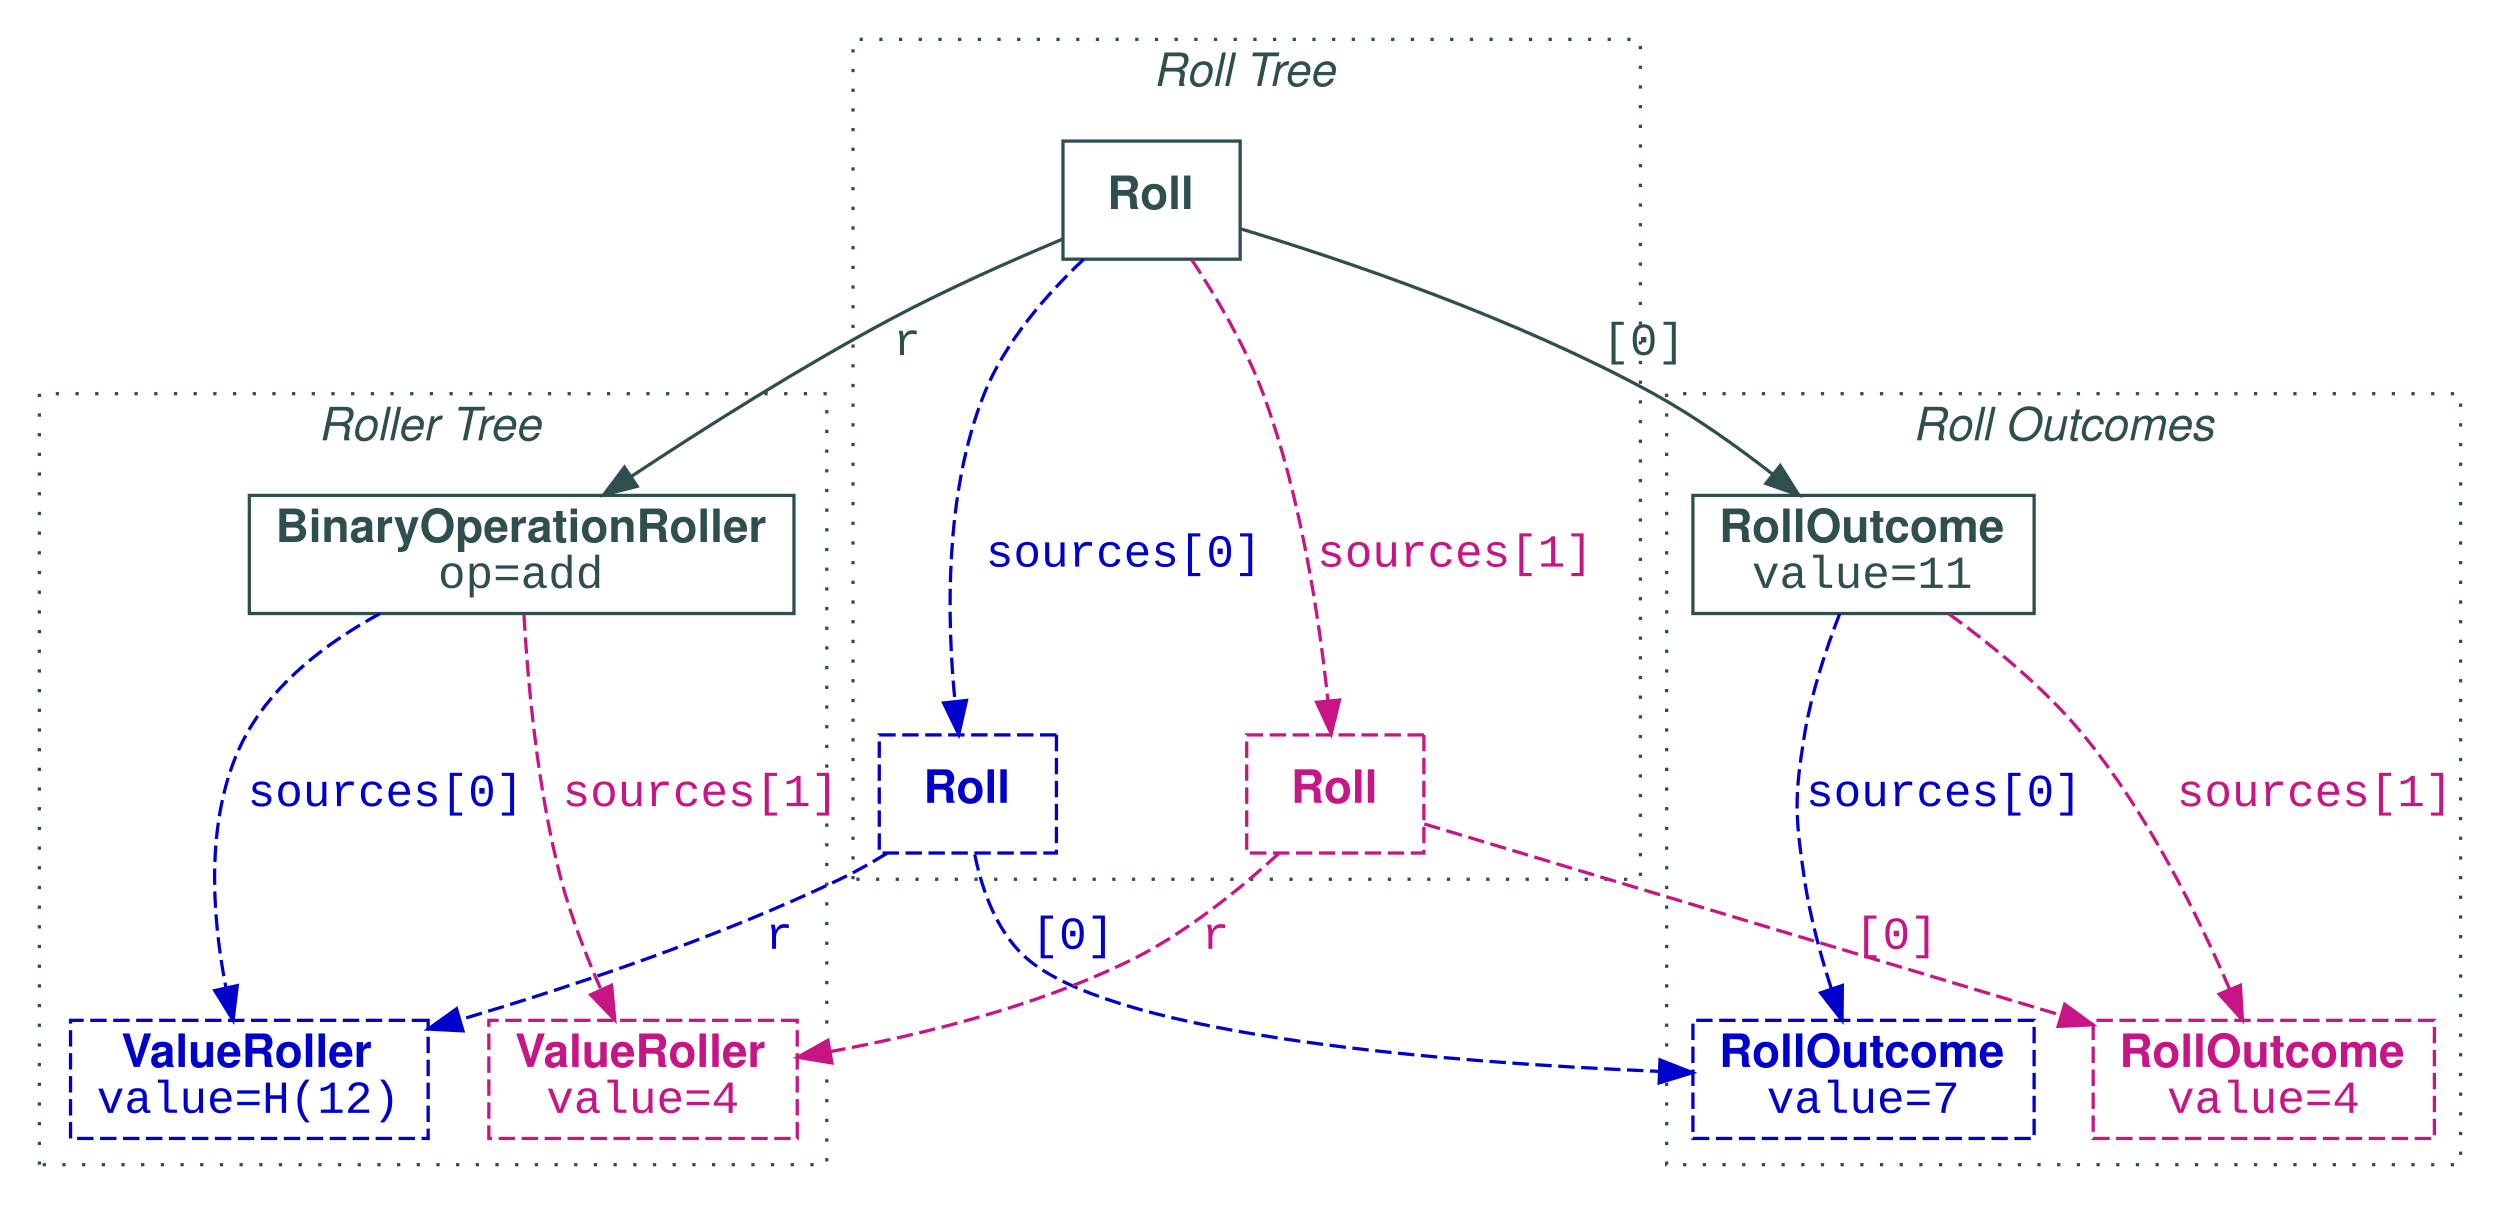
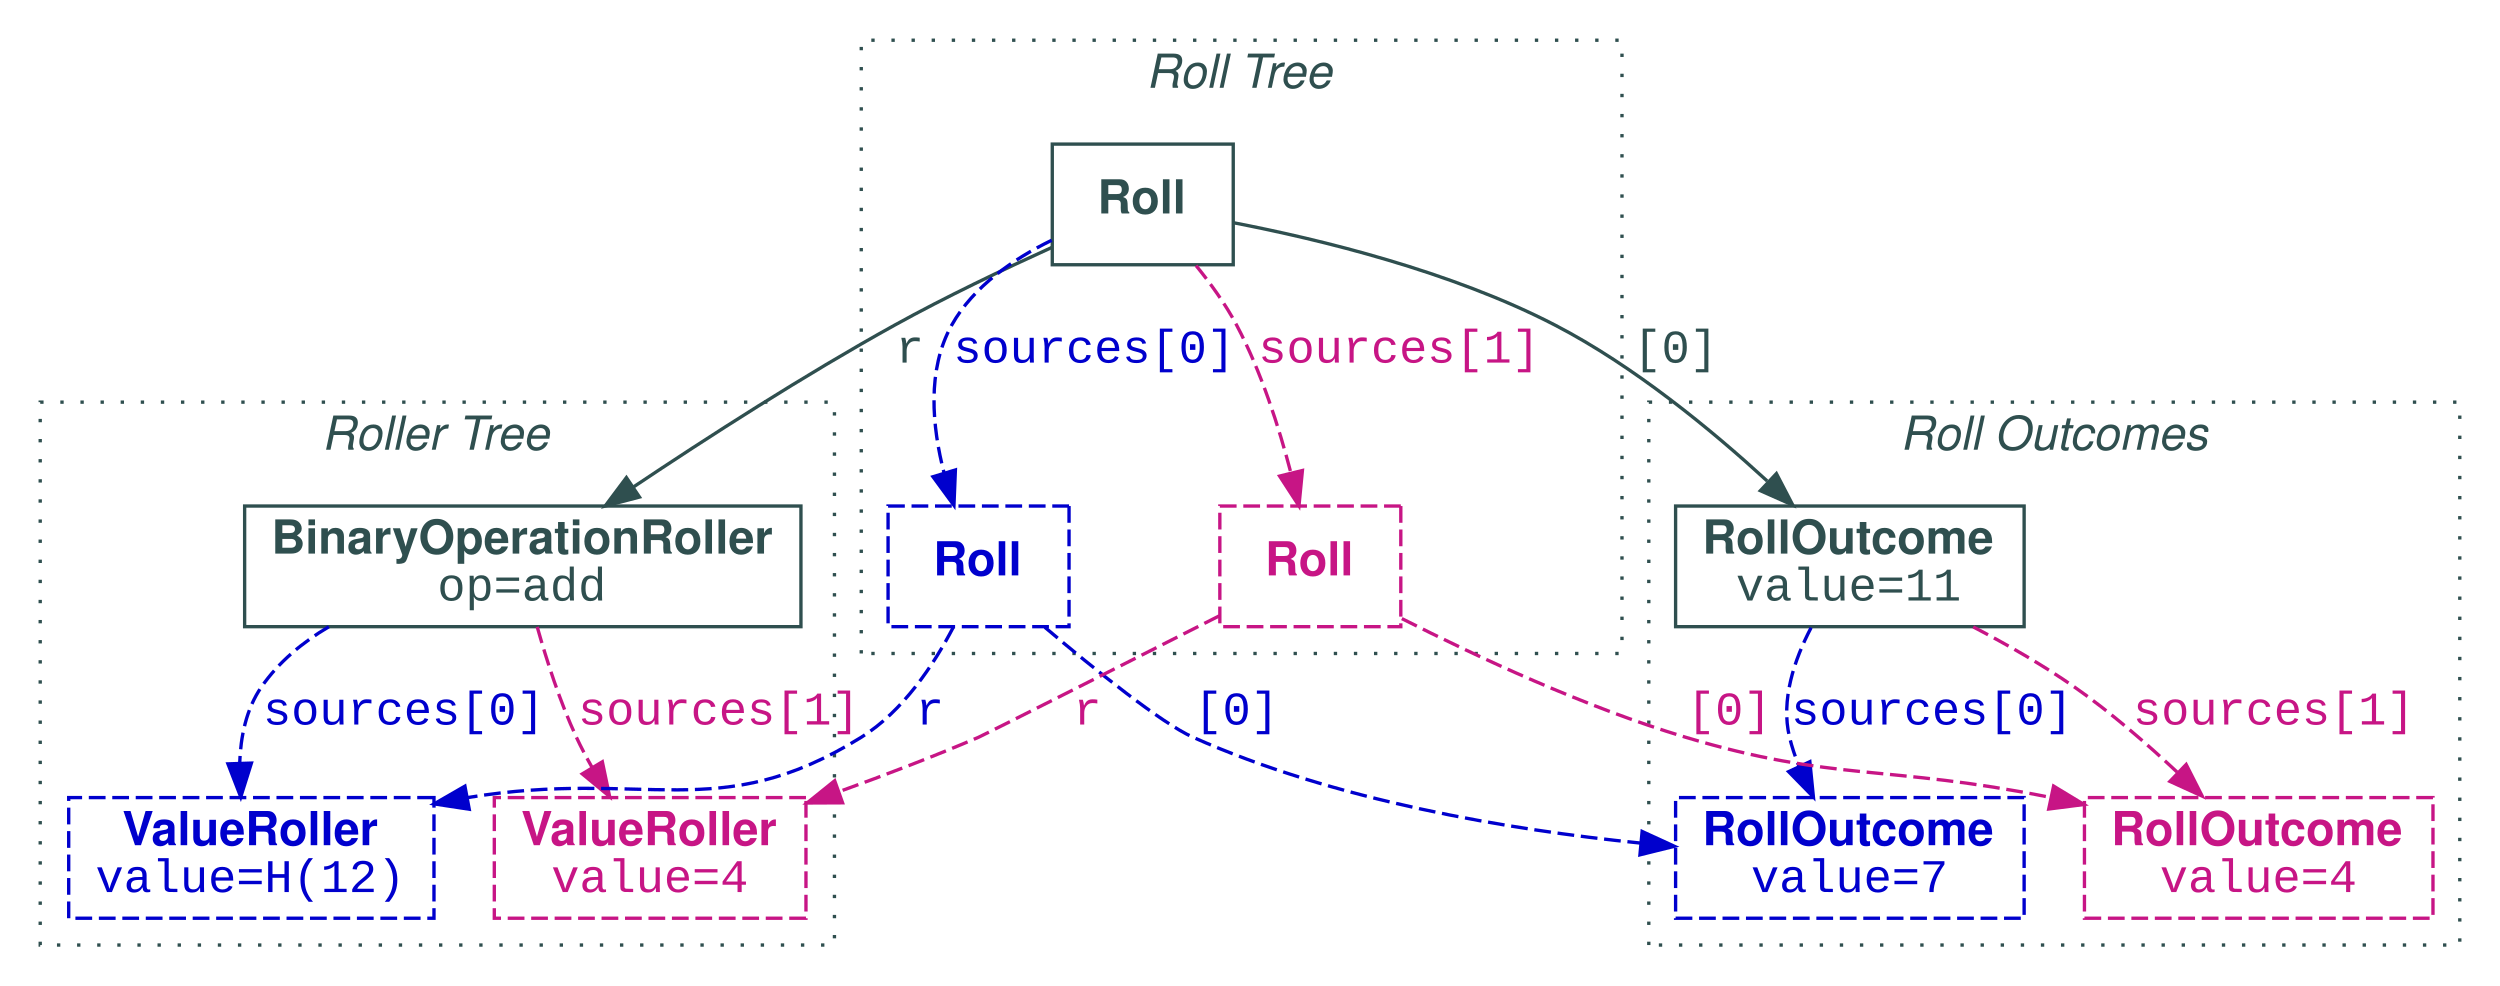
- <svg xmlns="http://www.w3.org/2000/svg" width="762pt" height="367pt" viewBox="0.00 0.00 762.00 367.00">
-   <g id="graph0" class="graph" transform="scale(1 1) rotate(0) translate(4 363)">
+ <svg xmlns="http://www.w3.org/2000/svg" width="746pt" height="294pt" viewBox="0.00 0.00 746.00 294.00">
+   <g id="graph0" class="graph" transform="scale(1 1) rotate(0) translate(4 290)">
    <g id="clust1" class="cluster">
-       <polygon fill="transparent" stroke="DarkSlateGray" stroke-dasharray="1,5" points="256,-95 256,-351 496,-351 496,-95 256,-95" />
-       <text text-anchor="start" x="347.5" y="-336.8" font-family="Helvetica,sans-Serif" font-style="italic" font-size="14.00" fill="DarkSlateGray">Roll Tree</text>
+       <polygon fill="transparent" stroke="DarkSlateGray" stroke-dasharray="1,5" points="253,-95 253,-278 480,-278 480,-95 253,-95" />
+       <text text-anchor="start" x="338" y="-263.8" font-family="Helvetica,sans-Serif" font-style="italic" font-size="14.00" fill="DarkSlateGray">Roll Tree</text>
    </g>
    <g id="clust2" class="cluster">
-       <polygon fill="transparent" stroke="DarkSlateGray" stroke-dasharray="1,5" points="8,-8 8,-243 248,-243 248,-8 8,-8" />
-       <text text-anchor="start" x="93" y="-228.8" font-family="Helvetica,sans-Serif" font-style="italic" font-size="14.00" fill="DarkSlateGray">Roller Tree</text>
+       <polygon fill="transparent" stroke="DarkSlateGray" stroke-dasharray="1,5" points="8,-8 8,-170 245,-170 245,-8 8,-8" />
+       <text text-anchor="start" x="92" y="-155.8" font-family="Helvetica,sans-Serif" font-style="italic" font-size="14.00" fill="DarkSlateGray">Roller Tree</text>
    </g>
    <g id="clust3" class="cluster">
-       <polygon fill="transparent" stroke="DarkSlateGray" stroke-dasharray="1,5" points="504,-8 504,-243 746,-243 746,-8 504,-8" />
-       <text text-anchor="start" x="579" y="-228.8" font-family="Helvetica,sans-Serif" font-style="italic" font-size="14.00" fill="DarkSlateGray">Roll Outcomes</text>
+       <polygon fill="transparent" stroke="DarkSlateGray" stroke-dasharray="1,5" points="488,-8 488,-170 730,-170 730,-8 488,-8" />
+       <text text-anchor="start" x="563" y="-155.8" font-family="Helvetica,sans-Serif" font-style="italic" font-size="14.00" fill="DarkSlateGray">Roll Outcomes</text>
    </g>
    <g id="node1" class="node">
-       <polygon fill="none" stroke="DarkSlateGray" points="374,-320 320,-320 320,-284 374,-284 374,-320" />
-       <text text-anchor="start" x="333.5" y="-299.3" font-family="Helvetica,sans-Serif" font-weight="bold" font-size="14.00" fill="DarkSlateGray">Roll</text>
+       <polygon fill="none" stroke="DarkSlateGray" points="364,-247 310,-247 310,-211 364,-211 364,-247" />
+       <text text-anchor="start" x="323.5" y="-226.3" font-family="Helvetica,sans-Serif" font-weight="bold" font-size="14.00" fill="DarkSlateGray">Roll</text>
    </g>
    <g id="node2" class="node">
-       <polygon fill="none" stroke="DarkSlateGray" points="238,-212 72,-212 72,-176 238,-176 238,-212" />
-       <text text-anchor="start" x="80" y="-197.8" font-family="Helvetica,sans-Serif" font-weight="bold" font-size="14.00" fill="DarkSlateGray">BinaryOperationRoller</text>
-       <text text-anchor="start" x="129.5" y="-183.8" font-family="Courier New" font-size="14.00" fill="DarkSlateGray">op=add</text>
+       <polygon fill="none" stroke="DarkSlateGray" points="235,-139 69,-139 69,-103 235,-103 235,-139" />
+       <text text-anchor="start" x="77" y="-124.8" font-family="Helvetica,sans-Serif" font-weight="bold" font-size="14.00" fill="DarkSlateGray">BinaryOperationRoller</text>
+       <text text-anchor="start" x="126.5" y="-110.8" font-family="Courier New" font-size="14.00" fill="DarkSlateGray">op=add</text>
    </g>
    <g id="edge1" class="edge">
-       <path fill="none" stroke="DarkSlateGray" d="M319.85,-290.11C304.39,-283.63 284.82,-274.95 268,-266 240.37,-251.3 210.44,-232.35 188.33,-217.72" />
-       <polygon fill="DarkSlateGray" stroke="DarkSlateGray" points="190.22,-214.78 179.96,-212.14 186.34,-220.6 190.22,-214.78" />
-       <text text-anchor="middle" x="272.5" y="-254.8" font-family="Courier New" font-size="14.00" fill="DarkSlateGray">r</text>
+       <path fill="none" stroke="DarkSlateGray" d="M309.87,-216.17C295.69,-209.74 278.17,-201.39 263,-193 236.08,-178.11 206.82,-159.27 185.1,-144.74" />
+       <polygon fill="DarkSlateGray" stroke="DarkSlateGray" points="186.82,-141.68 176.57,-139 182.92,-147.49 186.82,-141.68" />
+       <text text-anchor="middle" x="267.5" y="-181.8" font-family="Courier New" font-size="14.00" fill="DarkSlateGray">r</text>
    </g>
    <g id="node3" class="node">
-       <polygon fill="none" stroke="DarkSlateGray" points="616,-212 512,-212 512,-176 616,-176 616,-212" />
-       <text text-anchor="start" x="520" y="-197.8" font-family="Helvetica,sans-Serif" font-weight="bold" font-size="14.00" fill="DarkSlateGray">RollOutcome</text>
-       <text text-anchor="start" x="530" y="-183.8" font-family="Courier New" font-size="14.00" fill="DarkSlateGray">value=11</text>
+       <polygon fill="none" stroke="DarkSlateGray" points="600,-139 496,-139 496,-103 600,-103 600,-139" />
+       <text text-anchor="start" x="504" y="-124.8" font-family="Helvetica,sans-Serif" font-weight="bold" font-size="14.00" fill="DarkSlateGray">RollOutcome</text>
+       <text text-anchor="start" x="514" y="-110.8" font-family="Courier New" font-size="14.00" fill="DarkSlateGray">value=11</text>
    </g>
    <g id="edge2" class="edge">
-       <path fill="none" stroke="DarkSlateGray" d="M374.27,-293.22C405.68,-283.69 458.31,-265.93 500,-243 512.61,-236.07 525.49,-226.88 536.36,-218.41" />
-       <polygon fill="DarkSlateGray" stroke="DarkSlateGray" points="538.62,-221.09 544.25,-212.11 534.25,-215.62 538.62,-221.09" />
-       <text text-anchor="middle" x="497" y="-254.8" font-family="Courier New" font-size="14.00" fill="DarkSlateGray">[0]</text>
+       <path fill="none" stroke="DarkSlateGray" d="M364.07,-223.54C389.8,-218.57 429.05,-209.04 460,-193 483.52,-180.82 506.69,-161.75 523.35,-146.45" />
+       <polygon fill="DarkSlateGray" stroke="DarkSlateGray" points="526.08,-148.68 530.97,-139.28 521.29,-143.58 526.08,-148.68" />
+       <text text-anchor="middle" x="496" y="-181.8" font-family="Courier New" font-size="14.00" fill="DarkSlateGray">[0]</text>
    </g>
    <g id="node4" class="node">
-       <polygon fill="none" stroke="MediumBlue" stroke-dasharray="5,2" points="318,-139 264,-139 264,-103 318,-103 318,-139" />
-       <text text-anchor="start" x="277.5" y="-118.3" font-family="Helvetica,sans-Serif" font-weight="bold" font-size="14.00" fill="MediumBlue">Roll</text>
+       <polygon fill="none" stroke="MediumBlue" stroke-dasharray="5,2" points="315,-139 261,-139 261,-103 315,-103 315,-139" />
+       <text text-anchor="start" x="274.5" y="-118.3" font-family="Helvetica,sans-Serif" font-weight="bold" font-size="14.00" fill="MediumBlue">Roll</text>
    </g>
    <g id="edge7" class="edge">
-       <path fill="none" stroke="MediumBlue" stroke-dasharray="5,2" d="M326.29,-283.95C315.14,-273.43 302.39,-258.93 296,-243 283.81,-212.61 284.61,-174.41 287.09,-149.15" />
-       <polygon fill="MediumBlue" stroke="MediumBlue" points="290.58,-149.51 288.23,-139.18 283.62,-148.72 290.58,-149.51" />
-       <text text-anchor="middle" x="338.5" y="-190.3" font-family="Courier New" font-size="14.00" fill="MediumBlue">sources[0]</text>
+       <path fill="none" stroke="MediumBlue" stroke-dasharray="5,2" d="M309.81,-218.3C298.47,-212.76 286.46,-204.55 280,-193 272.54,-179.67 274.11,-162.74 277.74,-148.76" />
+       <polygon fill="MediumBlue" stroke="MediumBlue" points="281.09,-149.77 280.66,-139.19 274.4,-147.74 281.09,-149.77" />
+       <text text-anchor="middle" x="322.5" y="-181.8" font-family="Courier New" font-size="14.00" fill="MediumBlue">sources[0]</text>
    </g>
    <g id="node7" class="node">
-       <polygon fill="none" stroke="MediumVioletRed" stroke-dasharray="5,2" points="430,-139 376,-139 376,-103 430,-103 430,-139" />
-       <text text-anchor="start" x="389.5" y="-118.3" font-family="Helvetica,sans-Serif" font-weight="bold" font-size="14.00" fill="MediumVioletRed">Roll</text>
+       <polygon fill="none" stroke="MediumVioletRed" stroke-dasharray="5,2" points="414,-139 360,-139 360,-103 414,-103 414,-139" />
+       <text text-anchor="start" x="373.5" y="-118.3" font-family="Helvetica,sans-Serif" font-weight="bold" font-size="14.00" fill="MediumVioletRed">Roll</text>
    </g>
    <g id="edge8" class="edge">
-       <path fill="none" stroke="MediumVioletRed" stroke-dasharray="5,2" d="M359.27,-283.78C366.64,-272.64 375.6,-257.56 381,-243 392.44,-212.13 398.08,-174.56 400.76,-149.55" />
-       <polygon fill="MediumVioletRed" stroke="MediumVioletRed" points="404.27,-149.63 401.76,-139.33 397.3,-148.94 404.27,-149.63" />
-       <text text-anchor="middle" x="439.5" y="-190.3" font-family="Courier New" font-size="14.00" fill="MediumVioletRed">sources[1]</text>
+       <path fill="none" stroke="MediumVioletRed" stroke-dasharray="5,2" d="M352.91,-210.74C357.28,-205.35 361.72,-199.19 365,-193 372.32,-179.19 377.64,-162.55 381.21,-148.86" />
+       <polygon fill="MediumVioletRed" stroke="MediumVioletRed" points="384.64,-149.6 383.61,-139.05 377.83,-147.94 384.64,-149.6" />
+       <text text-anchor="middle" x="413.5" y="-181.8" font-family="Courier New" font-size="14.00" fill="MediumVioletRed">sources[1]</text>
    </g>
    <g id="node5" class="node">
-       <polygon fill="none" stroke="MediumBlue" stroke-dasharray="5,2" points="126.5,-52 17.5,-52 17.5,-16 126.5,-16 126.5,-52" />
-       <text text-anchor="start" x="33" y="-37.8" font-family="Helvetica,sans-Serif" font-weight="bold" font-size="14.00" fill="MediumBlue">ValueRoller</text>
-       <text text-anchor="start" x="25.5" y="-23.8" font-family="Courier New" font-size="14.00" fill="MediumBlue">value=H(12)</text>
+       <polygon fill="none" stroke="MediumBlue" stroke-dasharray="5,2" points="125.5,-52 16.5,-52 16.5,-16 125.5,-16 125.5,-52" />
+       <text text-anchor="start" x="32.5" y="-37.8" font-family="Helvetica,sans-Serif" font-weight="bold" font-size="14.00" fill="MediumBlue">ValueRoller</text>
+       <text text-anchor="start" x="24.5" y="-23.8" font-family="Courier New" font-size="14.00" fill="MediumBlue">value=H(12)</text>
    </g>
    <g id="edge9" class="edge">
-       <path fill="none" stroke="MediumBlue" stroke-dasharray="5,2" d="M111.79,-175.96C96.02,-167.39 79.89,-155.28 71,-139 58.14,-115.44 60.55,-84.17 64.84,-62.09" />
-       <polygon fill="MediumBlue" stroke="MediumBlue" points="68.31,-62.58 67.03,-52.06 61.47,-61.08 68.31,-62.58" />
-       <text text-anchor="middle" x="113.5" y="-117.3" font-family="Courier New" font-size="14.00" fill="MediumBlue">sources[0]</text>
+       <path fill="none" stroke="MediumBlue" stroke-dasharray="5,2" d="M94.13,-102.98C86.27,-98.34 79.15,-92.45 74,-85 69.46,-78.43 67.79,-70.15 67.52,-62.22" />
+       <polygon fill="MediumBlue" stroke="MediumBlue" points="71.02,-62.29 67.84,-52.18 64.02,-62.06 71.02,-62.29" />
+       <text text-anchor="middle" x="116.5" y="-73.8" font-family="Courier New" font-size="14.00" fill="MediumBlue">sources[0]</text>
    </g>
    <g id="node8" class="node">
-       <polygon fill="none" stroke="MediumVioletRed" stroke-dasharray="5,2" points="239,-52 145,-52 145,-16 239,-16 239,-52" />
-       <text text-anchor="start" x="153" y="-37.8" font-family="Helvetica,sans-Serif" font-weight="bold" font-size="14.00" fill="MediumVioletRed">ValueRoller</text>
-       <text text-anchor="start" x="162.5" y="-23.8" font-family="Courier New" font-size="14.00" fill="MediumVioletRed">value=4</text>
+       <polygon fill="none" stroke="MediumVioletRed" stroke-dasharray="5,2" points="236.5,-52 143.5,-52 143.5,-16 236.5,-16 236.5,-52" />
+       <text text-anchor="start" x="151.5" y="-37.8" font-family="Helvetica,sans-Serif" font-weight="bold" font-size="14.00" fill="MediumVioletRed">ValueRoller</text>
+       <text text-anchor="start" x="160.5" y="-23.8" font-family="Courier New" font-size="14.00" fill="MediumVioletRed">value=4</text>
    </g>
    <g id="edge10" class="edge">
-       <path fill="none" stroke="MediumVioletRed" stroke-dasharray="5,2" d="M155.69,-175.74C156.81,-155.95 159.69,-122.68 167,-95 169.99,-83.67 174.67,-71.66 179.17,-61.39" />
-       <polygon fill="MediumVioletRed" stroke="MediumVioletRed" points="182.42,-62.7 183.38,-52.15 176.05,-59.8 182.42,-62.7" />
-       <text text-anchor="middle" x="209.5" y="-117.3" font-family="Courier New" font-size="14.00" fill="MediumVioletRed">sources[1]</text>
+       <path fill="none" stroke="MediumVioletRed" stroke-dasharray="5,2" d="M156.31,-102.93C159.08,-93.08 163.08,-80.58 168,-70 169.39,-67.01 171,-63.96 172.69,-60.97" />
+       <polygon fill="MediumVioletRed" stroke="MediumVioletRed" points="175.74,-62.69 177.91,-52.32 169.75,-59.07 175.74,-62.69" />
+       <text text-anchor="middle" x="210.5" y="-73.8" font-family="Courier New" font-size="14.00" fill="MediumVioletRed">sources[1]</text>
    </g>
    <g id="node6" class="node">
-       <polygon fill="none" stroke="MediumBlue" stroke-dasharray="5,2" points="616,-52 512,-52 512,-16 616,-16 616,-52" />
-       <text text-anchor="start" x="520" y="-37.8" font-family="Helvetica,sans-Serif" font-weight="bold" font-size="14.00" fill="MediumBlue">RollOutcome</text>
-       <text text-anchor="start" x="534.5" y="-23.8" font-family="Courier New" font-size="14.00" fill="MediumBlue">value=7</text>
+       <polygon fill="none" stroke="MediumBlue" stroke-dasharray="5,2" points="600,-52 496,-52 496,-16 600,-16 600,-52" />
+       <text text-anchor="start" x="504" y="-37.8" font-family="Helvetica,sans-Serif" font-weight="bold" font-size="14.00" fill="MediumBlue">RollOutcome</text>
+       <text text-anchor="start" x="518.5" y="-23.8" font-family="Courier New" font-size="14.00" fill="MediumBlue">value=7</text>
    </g>
    <g id="edge11" class="edge">
-       <path fill="none" stroke="MediumBlue" stroke-dasharray="5,2" d="M556.71,-175.85C552.67,-165.41 548.06,-151.68 546,-139 542.87,-119.7 543.16,-114.35 546,-95 547.63,-83.86 550.89,-71.92 554.19,-61.65" />
-       <polygon fill="MediumBlue" stroke="MediumBlue" points="557.55,-62.62 557.44,-52.03 550.92,-60.38 557.55,-62.62" />
-       <text text-anchor="middle" x="588.5" y="-117.3" font-family="Courier New" font-size="14.00" fill="MediumBlue">sources[0]</text>
+       <path fill="none" stroke="MediumBlue" stroke-dasharray="5,2" d="M536.43,-102.7C531.45,-93.2 527.31,-81.12 530,-70 530.69,-67.14 531.66,-64.24 532.8,-61.41" />
+       <polygon fill="MediumBlue" stroke="MediumBlue" points="536.06,-62.71 537.12,-52.17 529.72,-59.74 536.06,-62.71" />
+       <text text-anchor="middle" x="572.5" y="-73.8" font-family="Courier New" font-size="14.00" fill="MediumBlue">sources[0]</text>
    </g>
    <g id="node9" class="node">
-       <polygon fill="none" stroke="MediumVioletRed" stroke-dasharray="5,2" points="738,-52 634,-52 634,-16 738,-16 738,-52" />
-       <text text-anchor="start" x="642" y="-37.8" font-family="Helvetica,sans-Serif" font-weight="bold" font-size="14.00" fill="MediumVioletRed">RollOutcome</text>
-       <text text-anchor="start" x="656.5" y="-23.8" font-family="Courier New" font-size="14.00" fill="MediumVioletRed">value=4</text>
+       <polygon fill="none" stroke="MediumVioletRed" stroke-dasharray="5,2" points="722,-52 618,-52 618,-16 722,-16 722,-52" />
+       <text text-anchor="start" x="626" y="-37.8" font-family="Helvetica,sans-Serif" font-weight="bold" font-size="14.00" fill="MediumVioletRed">RollOutcome</text>
+       <text text-anchor="start" x="640.5" y="-23.8" font-family="Courier New" font-size="14.00" fill="MediumVioletRed">value=4</text>
    </g>
    <g id="edge12" class="edge">
-       <path fill="none" stroke="MediumVioletRed" stroke-dasharray="5,2" d="M590,-175.9C603.39,-166.2 619.31,-153.18 631,-139 650.49,-115.36 666.03,-83.71 675.55,-61.56" />
-       <polygon fill="MediumVioletRed" stroke="MediumVioletRed" points="678.87,-62.69 679.49,-52.11 672.41,-59.99 678.87,-62.69" />
-       <text text-anchor="middle" x="701.5" y="-117.3" font-family="Courier New" font-size="14.00" fill="MediumVioletRed">sources[1]</text>
+       <path fill="none" stroke="MediumVioletRed" stroke-dasharray="5,2" d="M584.81,-102.93C594.9,-97.67 605.64,-91.54 615,-85 625.75,-77.5 636.62,-68.08 645.83,-59.44" />
+       <polygon fill="MediumVioletRed" stroke="MediumVioletRed" points="648.35,-61.88 653.14,-52.43 643.5,-56.83 648.35,-61.88" />
+       <text text-anchor="middle" x="674.5" y="-73.8" font-family="Courier New" font-size="14.00" fill="MediumVioletRed">sources[1]</text>
    </g>
    <g id="edge3" class="edge">
-       <path fill="none" stroke="MediumBlue" stroke-dasharray="5,2" d="M266.35,-102.91C261.7,-100.06 256.79,-97.29 252,-95 214.92,-77.28 171.23,-62.58 136.17,-52.16" />
-       <polygon fill="MediumBlue" stroke="MediumBlue" points="137.11,-48.79 126.53,-49.34 135.14,-55.51 137.11,-48.79" />
-       <text text-anchor="middle" x="233.5" y="-73.8" font-family="Courier New" font-size="14.00" fill="MediumBlue">r</text>
+       <path fill="none" stroke="MediumBlue" stroke-dasharray="5,2" d="M280.47,-102.84C274.63,-91.63 265.43,-77.71 253,-70 210.12,-43.41 188.83,-60.74 135.51,-52" />
+       <polygon fill="MediumBlue" stroke="MediumBlue" points="136.02,-48.53 125.54,-50.12 134.73,-55.41 136.02,-48.53" />
+       <text text-anchor="middle" x="273.5" y="-73.8" font-family="Courier New" font-size="14.00" fill="MediumBlue">r</text>
    </g>
    <g id="edge4" class="edge">
-       <path fill="none" stroke="MediumBlue" stroke-dasharray="5,2" d="M293.1,-102.53C295.37,-91.48 300.12,-77.87 310,-70 338.76,-47.11 436.14,-39.18 501.62,-36.45" />
-       <polygon fill="MediumBlue" stroke="MediumBlue" points="501.98,-39.93 511.84,-36.05 501.71,-32.94 501.98,-39.93" />
-       <text text-anchor="middle" x="323" y="-73.8" font-family="Courier New" font-size="14.00" fill="MediumBlue">[0]</text>
+       <path fill="none" stroke="MediumBlue" stroke-dasharray="5,2" d="M307.78,-102.82C322.84,-90.08 342.54,-74.23 352,-70 394.25,-51.14 445.9,-42.43 485.57,-38.42" />
+       <polygon fill="MediumBlue" stroke="MediumBlue" points="486.01,-41.89 495.64,-37.47 485.36,-34.92 486.01,-41.89" />
+       <text text-anchor="middle" x="365" y="-73.8" font-family="Courier New" font-size="14.00" fill="MediumBlue">[0]</text>
    </g>
    <g id="edge5" class="edge">
-       <path fill="none" stroke="MediumVioletRed" stroke-dasharray="5,2" d="M385.71,-102.8C373.8,-91.88 357.09,-78.29 340,-70 311.65,-56.25 277.57,-47.71 249.26,-42.52" />
-       <polygon fill="MediumVioletRed" stroke="MediumVioletRed" points="249.56,-39.02 239.11,-40.75 248.36,-45.92 249.56,-39.02" />
-       <text text-anchor="middle" x="366.5" y="-73.8" font-family="Courier New" font-size="14.00" fill="MediumVioletRed">r</text>
+       <path fill="none" stroke="MediumVioletRed" stroke-dasharray="5,2" d="M359.83,-106.23C331.17,-91.7 289.84,-70.79 288,-70 274.77,-64.32 260.29,-58.79 246.61,-53.86" />
+       <polygon fill="MediumVioletRed" stroke="MediumVioletRed" points="247.42,-50.44 236.82,-50.39 245.07,-57.03 247.42,-50.44" />
+       <text text-anchor="middle" x="320.5" y="-73.8" font-family="Courier New" font-size="14.00" fill="MediumVioletRed">r</text>
    </g>
    <g id="edge6" class="edge">
-       <path fill="none" stroke="MediumVioletRed" stroke-dasharray="5,2" d="M430.14,-111.85C474.5,-98.53 563.65,-71.75 624.09,-53.6" />
-       <polygon fill="MediumVioletRed" stroke="MediumVioletRed" points="625.33,-56.88 633.9,-50.65 623.32,-50.17 625.33,-56.88" />
-       <text text-anchor="middle" x="574" y="-73.8" font-family="Courier New" font-size="14.00" fill="MediumVioletRed">[0]</text>
+       <path fill="none" stroke="MediumVioletRed" stroke-dasharray="5,2" d="M414.31,-105.41C436.54,-94.14 469.01,-78.98 499,-70 543.58,-56.65 558.79,-61.91 607.91,-52.04" />
+       <polygon fill="MediumVioletRed" stroke="MediumVioletRed" points="608.79,-55.43 617.85,-49.94 607.34,-48.59 608.79,-55.43" />
+       <text text-anchor="middle" x="512" y="-73.8" font-family="Courier New" font-size="14.00" fill="MediumVioletRed">[0]</text>
    </g>
  </g>
</svg>
